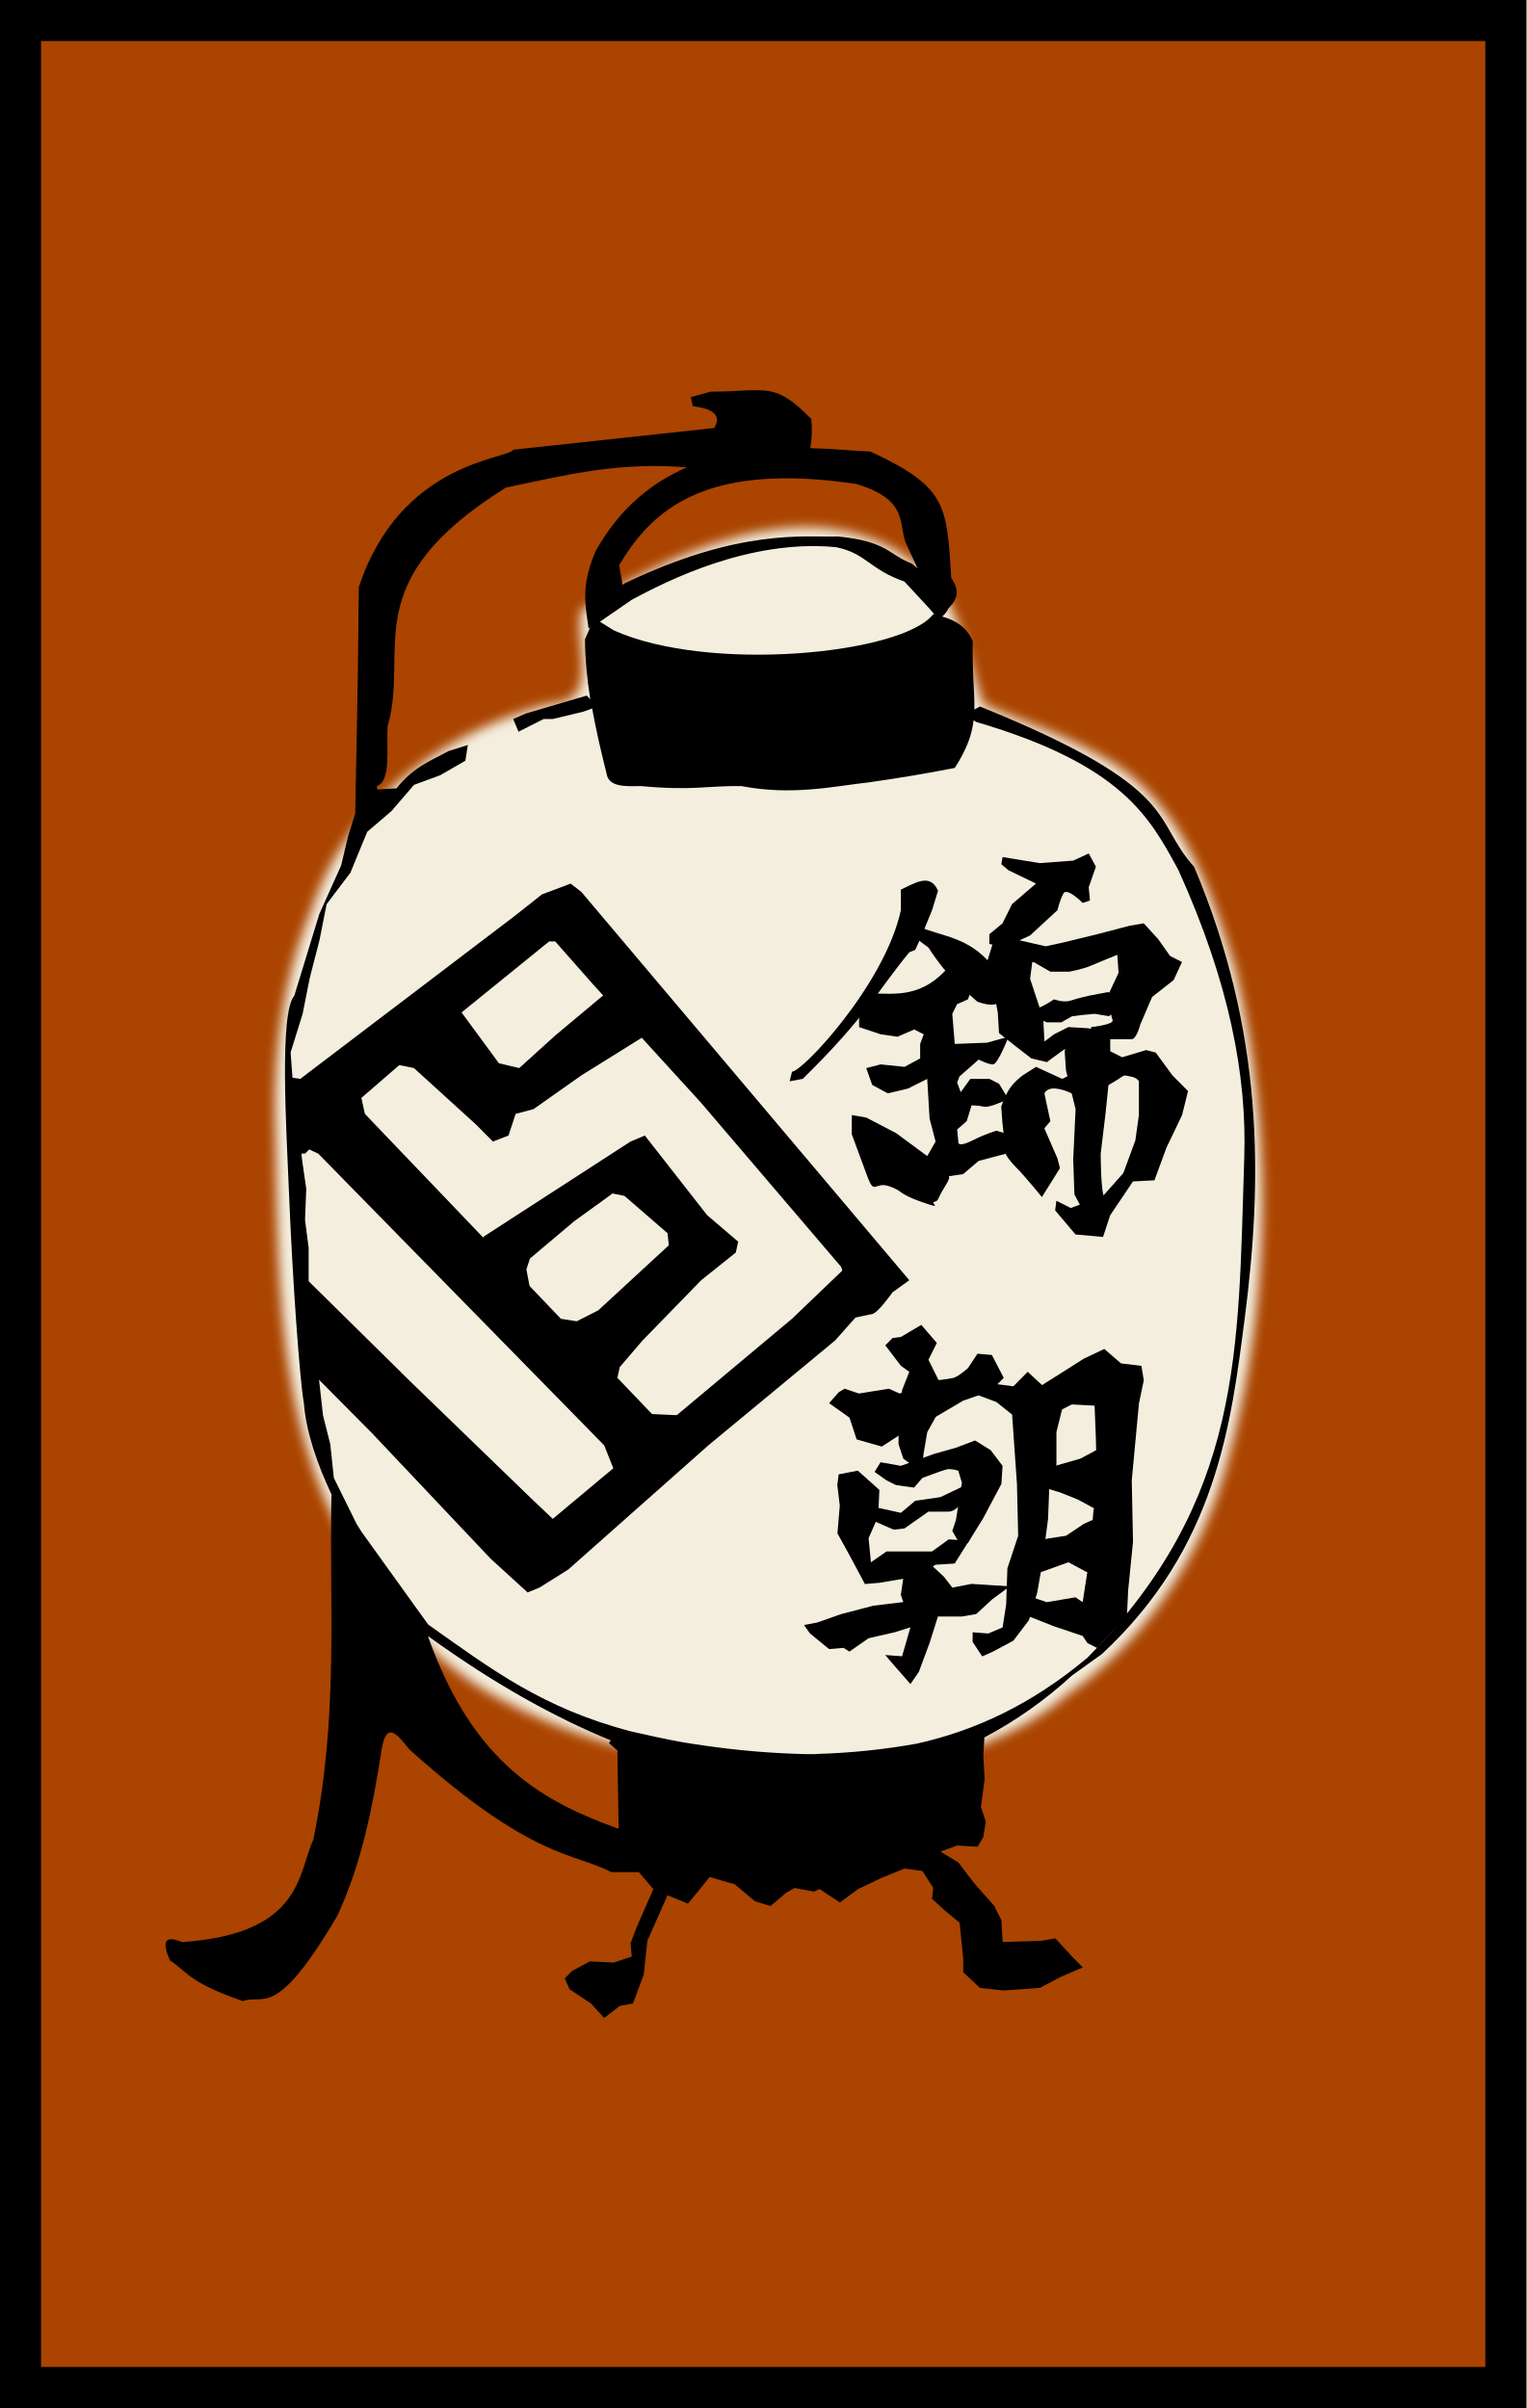
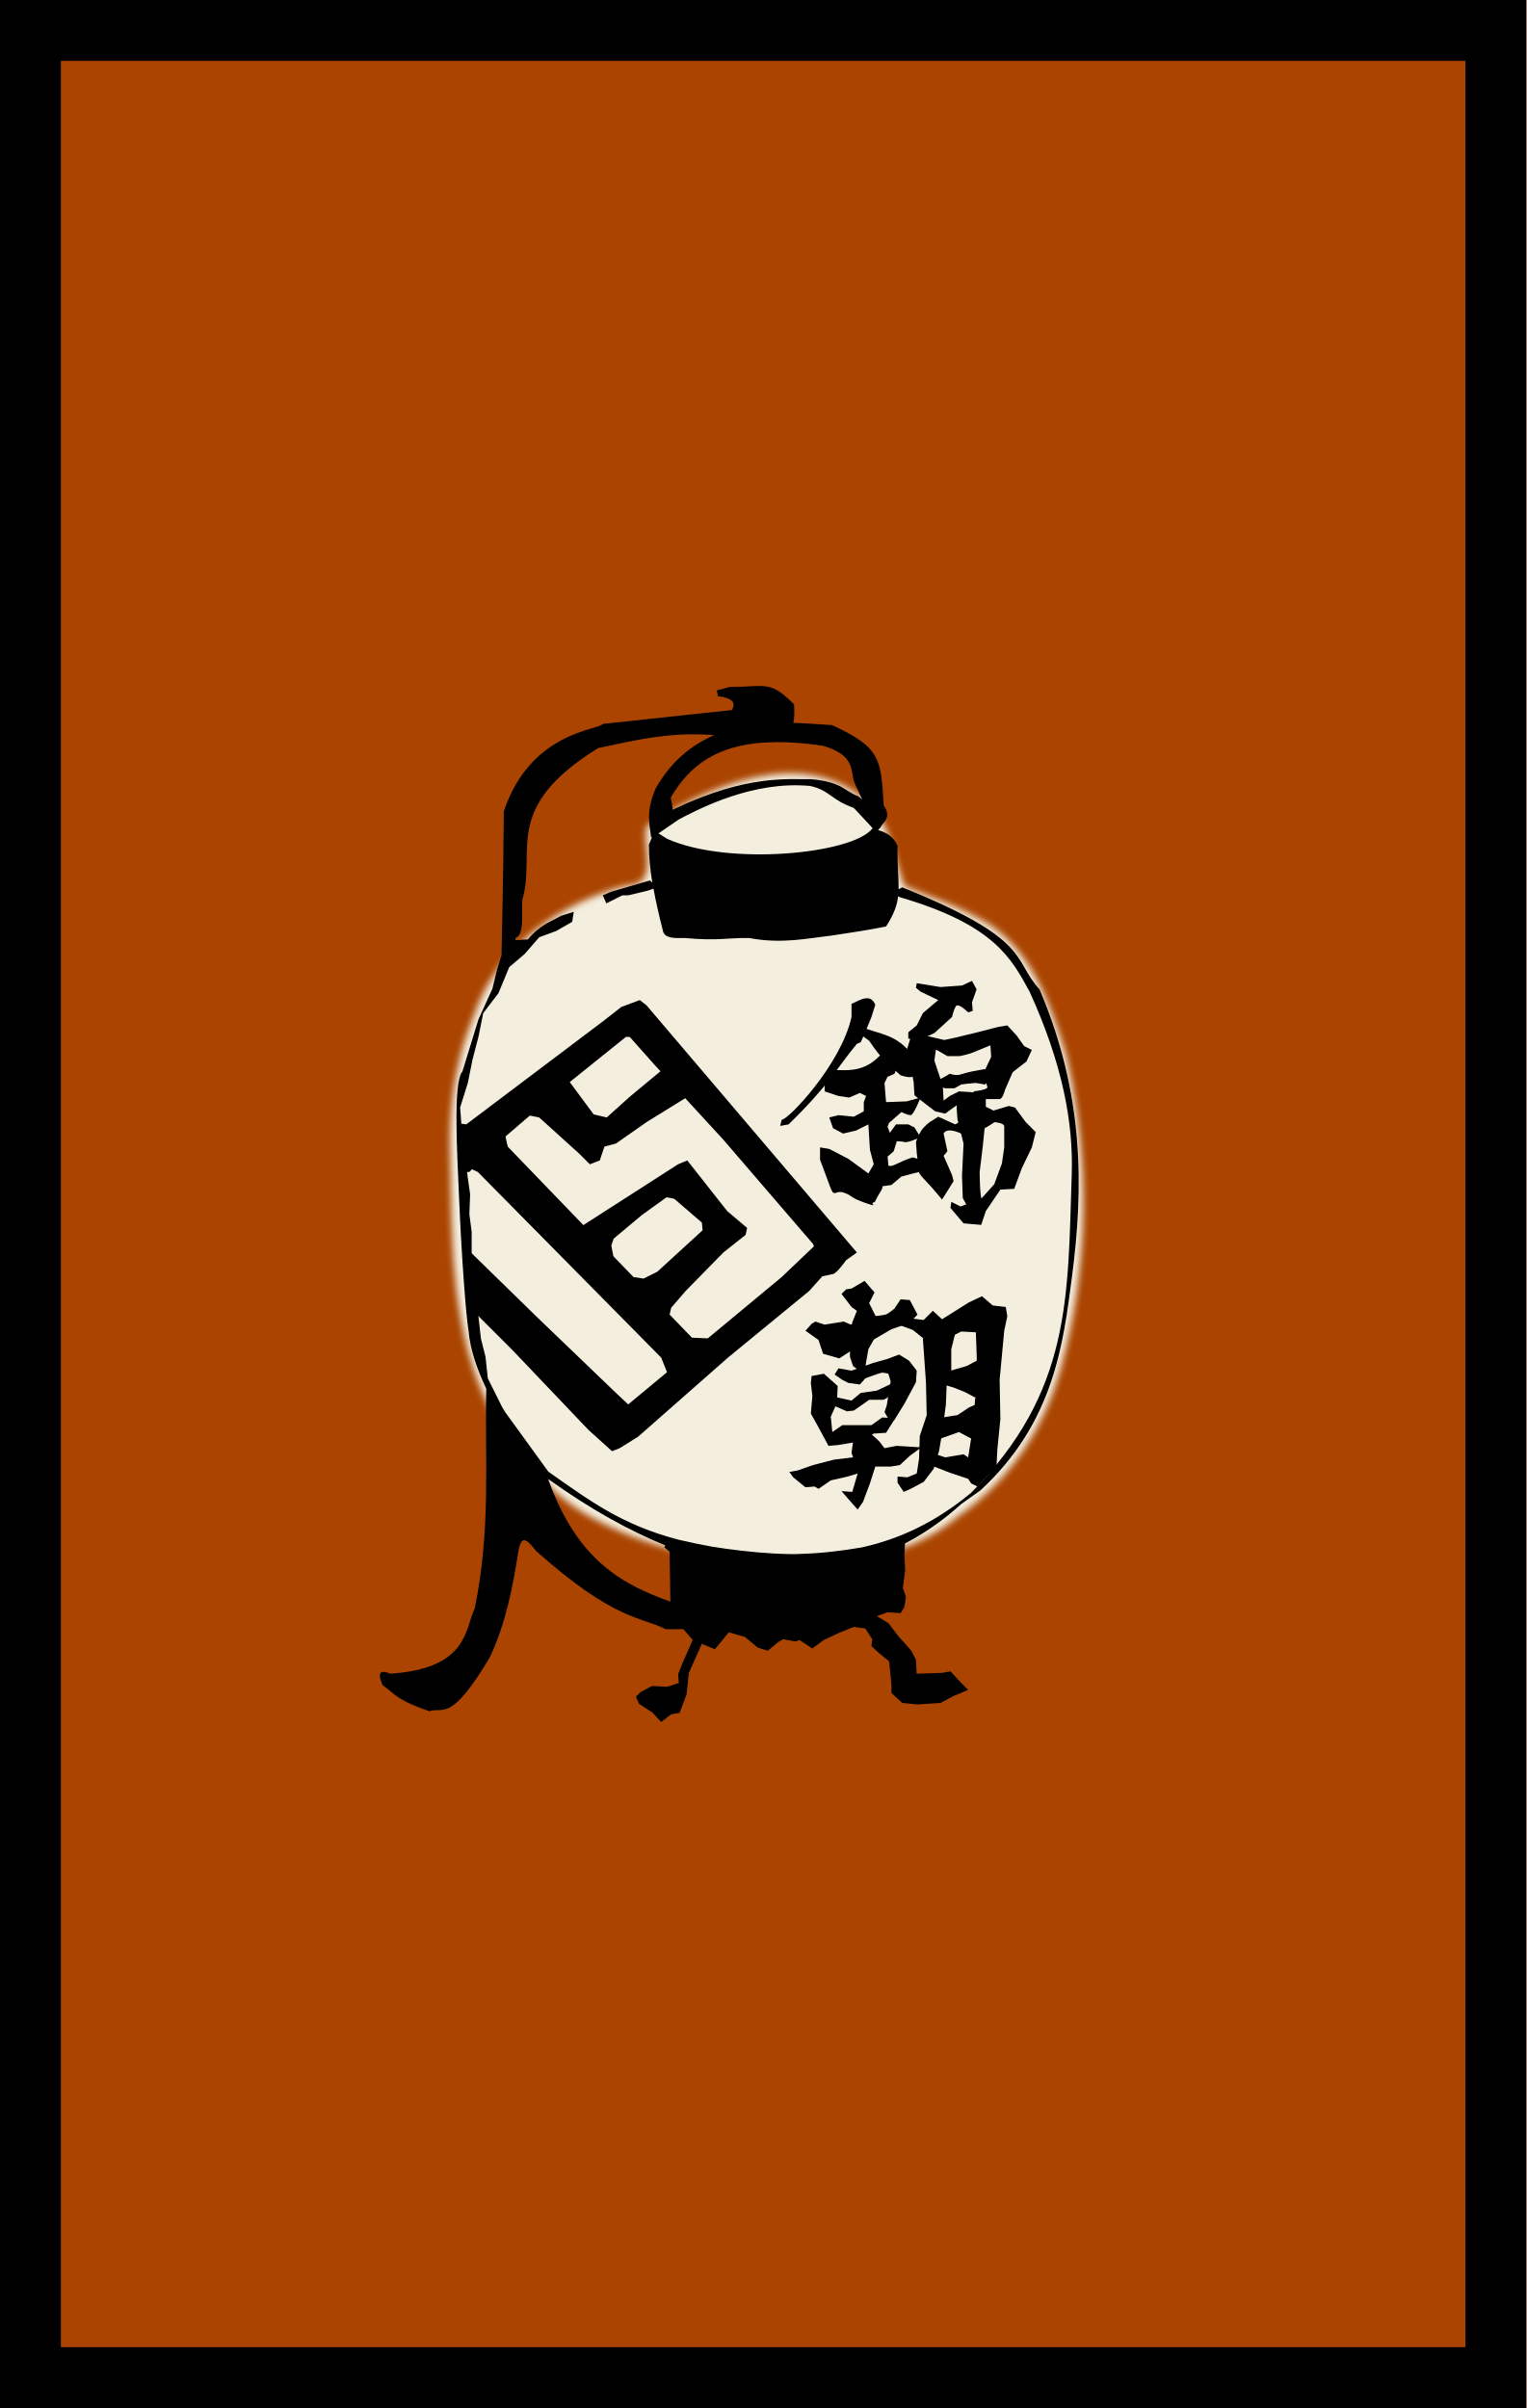
- <svg xmlns="http://www.w3.org/2000/svg" width="372" height="587" viewBox="0 0 372 587">
-   <defs>
-     <filter id="a">
-       <feGaussianBlur stdDeviation=".85" />
+ <svg xmlns="http://www.w3.org/2000/svg" width="372" height="587" viewBox="0 0 372 587" id="svg4177" version="1.1">
+   <defs id="defs4179">
+     <filter id="filter7685">
+       <feGaussianBlur stdDeviation="0.852" id="feGaussianBlur7687" />
    </filter>
  </defs>
-   <path fill="#a40" d="M0 0h372v587H0z" />
-   <path stroke-miterlimit="100" d="M367 582H5V5h362v577z" fill="none" stroke="#000" stroke-width="10" />
-   <path d="M477 3352.6c-12.03.85-23.06 6.46-33.06 12.87-1 5.24 3.17 14.33-4.8 14.42-16.55 4.18-31.84 15.35-37.34 31.97-4.58 10.94-6.07 22.7-5.64 34.5.37 20.73.13 42.7 9.87 61.47 6.44 10.96 14.54 21.26 26.25 26.97 14.45 7.56 30.93 10.14 46.9 12.45 14.25-2.16 29.4-3.93 40.8-13.7 12.17-8.35 20.66-21.05 24.7-35.17 7.12-25 7.53-52.07 1.48-77.32-4-12.84-8.9-27.16-21.88-33.47-5.5-3.1-11.77-5.05-17.47-7.6-2.98-8.12-3.84-18.13-12-22.8-5.14-3.58-11.54-4.98-17.8-4.6z" color="#000" overflow="visible" fill="#f4eede" filter="url(#a)" enable-background="accumulate" transform="matrix(1.55912 0 0 1.5712 -550.52 -5138.94)" />
-   <path d="M184.4 95.1c-2.75 0-6.16.38-11.2.38l-4.82 1.33.44 2.22c5.25.58 7 2.36 5.26 5.3l-49 5.3c-1.18 2.35-27.5 2.77-37.63 33.5-.3 32.97-.58 36.76-.87 55.08l-1.76 5.74-1.7 7.07-5.3 11.8-6.1 19.93c-3.67 4.17-1.92 32.6-1.32 47.33.94 22.93 2.66 46.33 3.66 52 .56 7.06 3.24 14.78 6.72 22.2-.58 27.6 1.83 53.7-4.4 84.15-3.82 8.1-2.5 23-32.04 25-4.25-1.83-4.9-.02-2.93 4.42 4.52 3.1 4.76 5.44 17.8 9.97 5.03-1.9 7.88 4.93 23.04-20.88 6-13.04 8.62-26.7 10.77-40.5 1.2-7.3 4.02-3.35 6.73 0 30.05 26.98 40.1 25.13 49.26 29.94h6.7l3.52 4.13-4.1 9.37-1.45 3.83.3 3.24-4.4 1.47-5.84-.28-4.34 2.35-1.76 1.77 1.17 2.65 5.22 3.48 3.22 3.53 3.8-2.93 3.2-.6 2.64-7 .88-8.26 2.34-5.3 2.58-5.84 4.97 2.06 2.92-3.53 2.34-2.96 6.15 1.77 4.92 4.13 3.8 1.18 3.8-3.23 2.05-1.18 4.68.88 1.46-.6 4.92 3.25 4.4-3.24 5.54-2.66 5.8-2.36 4.38.6 2.63 4.1-.3 2.67 3.23 2.94 3.5 2.9.88 8.83v3.24l4.1 3.83 5.8.6 8.76-.6 4.97-2.65 5.5-2.36-2.62-2.66-4.05-4.42-3.5.6-9.36.28-.3-5.3-1.75-3.5-4.93-5.58-3.8-5-4.38-2.66 4.08-1.48 4.97.3 1.4-2.36.6-3.78-1.17-3.53.88-6.77-.3-5.9.25-4.3a101.84 101.84 0 0 0 21.35-15.1l7.3-5.24c28-26.03 31.48-56.2 34.8-81.8 4.4-34.03 4.72-69.76-12.33-110.1-10.47-11.5-2.45-18.94-52.2-39.08l-1.35.74c.08-4.23-.57-9.02-.4-16.65-1.48-3.5-4.25-5.1-7.44-6.02a5.76 5.76 0 0 0 1.5-1.97c1.72-1.85 3.2-3.83.7-7.4-1.1-17.84-1.07-22.2-19.7-30.84-3.98-.18-9.06-.7-14.66-.83a25 25 0 0 0 .24-7.12c-5.82-5.93-8.68-7.02-13.3-7zm-25.8 18.5a92 92 0 0 1 8.8.34c-8.44 3.63-16.3 9.83-22.2 20.33-3.8 8.74-2.45 13.6-1.76 18.95l.4-.34-1.28 3c.05 4.76.47 9.4 1.3 14.58l-.86-.9-14.86 4.38-3.07 1.33 1.3 3.1 6.15-3.1h2.2l7.4-1.77 2.2-.8c.83 4.62 1.96 9.72 3.5 15.82.47 3.35 4.46 3.18 8.33 3.1 12.73 1.18 16.05-.1 24.5 0 12.38 2.38 22.35.08 31.05-.9a394.74 394.74 0 0 0 21-3.52c3-4.7 4.17-8.12 4.58-11.6l.68.4c35.75 10.5 42.3 23.34 49.26 36.14 12.5 27.63 16.67 50.25 16.03 69.97-1.54 47.4-.16 83.13-38.2 121.97-13.54 11.38-27.38 17.8-41.6 20.97a164.28 164.28 0 0 1-23.98 2.5c-.25 0-.5.05-.73.05h-2.6a204 204 0 0 1-24.4-2.07c-1.9-.26-3.68-.54-5.45-.84-3.9-.7-8.03-1.6-12.4-2.6-21.54-5.62-33.83-14.95-49.54-26.08L88.1 373.4l-1.23-1.98-5.5-11.14-.88-8.25-1.77-7.02-3.5-31.47v-9.38l-.88-6.77.3-7.6-.9-6.2-2.33-19.1-.58-7.95 2.92-9.38 1.76-8.84 2.34-9.07 1.75-8.84 5.8-7.67 4.1-9.97 5.85-5 5.55-6.44 6.38-2.35 6.14-3.54.6-3.83-4.7 1.47c-4.22 2.34-8.47 3.8-12.7 9.1l-4.68.28-.1-.83c3.54-1.27 2.3-9.02 2.63-14.58 5.47-18.84-8.15-35.1 28.84-58.2 11.34-2.32 22.3-5.14 35.3-5.24zm32.34 3c5.22-.05 11.08.4 17.7 1.37 13.14 3.83 10.2 10.14 12.22 14.58l2.77 6-1.46-1.2c-5.78-2.22-5.88-5.38-17.93-6.57-7.95.24-23.8-2.12-52.03 11.44l-.48.35-.83-4.77c6.96-11.92 17.44-21.02 40.04-21.2zm8.67 16.54c1.4.03 2.8.1 4.2.25 7.45 1.58 7.88 5.3 16.62 8.38l6.14 6.63 1.17 1.38-.3-.04c-7.58 9.73-54.7 14.36-77.85 3.92l-3.37-2.1 7.76-5.36c5.32-2.76 24.63-13.57 45.65-13.06zm-95.24 265.73c16 11.56 30.82 19.8 44.48 25.38l-.43.7 2.05 1.76.3 19.1c-18-6.5-35.3-15.53-46.4-46.74v-.2z" />
-   <path d="M71.14 262.7l2.04.3 52.2-39.67 6.7-5.3 7-2.63 2.63 2.05 79.9 94.63-4.08 2.94s-3.5 5-4.95 5.3c-1.46.28-4.1.87-4.1.87l-4.94 5.57-30.9 25.57-34.13 30.26-7 4.4-2.92 1.2-9.03-8.24-28.87-30.56-14.58-14.7-3.2-22.33 1.74-.6 25.66 25.3 29.45 28.5 4.96 4.7 58.33-48.8 12.25-11.74-.3-.9-34.1-39.95-26.26-28.8-9.33-10.58h-1.47L107 251.25l-20.7 17.92-11.95 12.05H72.6l-1.75-12.34z" />
-   <path d="M87.76 266.23l1.17 5.3 69.98 73.17 6.43.3-3.8 9.4-11.95 3.8-2.33-5.86-69.7-71.12-3.8-1.76 4.68-9.7zM95.05 259.18l5.83 1.18 15.17 13.8 4.08 4.12 3.8-1.47 1.74-5.28 4.37-1.17 11.67-8.23 16.05-10-2.92-7.92-7.58-1.77-11.96 10-8.76 7.93-4.95-1.18-10.8-14.7-9.04 3.54z" />
-   <path d="M117.8 301.5l35.86-23.22 3.5-1.47 15.17 19.4 7.58 6.47-.58 2.65-8.45 6.76-14.3 14.7-5.53 6.46-.58 2.64-9.92-6.46-3.8-7.94 3.8.6 5.25-2.66 17.2-15.86-.3-2.94-10.5-9.1-2.9-.6-9.34 6.76-10.8 9.1-.87 2.65 1.45 7.64-11.37-8.8z" />
-   <g>
-     <path d="M219.56 216.87v5c-3.93 18.16-24.1 39.47-26.53 39.37l-.58 2.35 3.2-.6c15.7-15.45 17.84-20.96 25.96-30.85l1.46-.6c.98-2.06 2.33-5.26 4.1-9.7l1.44-4.7c-1.93-4.43-5.6-1.85-9.04-.28z" />
-     <path d="M223.36 225.68c6.62 2.86 13.62 2.6 19.53 11.17 1.58 5.1 2.87 9.93-4.67 7.35-3.62-3.3-6.87-5.47-11.96-13.23l-4.37-3.23z" />
-     <path d="M212.27 242.14c6.32.2 12.64.93 18.96-6.47l6.7 2.65-2.04 5.3-2.63 1.16-1.17 2.35.6 7.35 7.86-.3 5.25-1.46s-2.62 6.76-3.78 6.76c-1.17 0-3.5-1.18-3.5-1.18l-4.67 4.1-.58 1.48.88 2.35 2.33-3.23h4.66l2.34 1.18 2.33 3.82-2.32.88s-2.63 1.18-3.8.88c-1.16-.3-2.9-.3-2.9-.3l-1.18 3.83-2.33 2.04.3 3.24s0 1.17 3.5-.6c3.5-1.75 5.82-2.34 5.82-2.34l4.66 1.47.87 1.48-3.2 2.64-6.7 1.77-3.8 3.22-4.08.6s1.75-.9-.3 2.34c-2.04 3.23-1.45 3.52-2.62 3.82-1.17.3 2.62 2.05-3.2 0-5.84-2.06-4.38-2.65-7.88-3.82-3.5-1.18-3.5 2.35-5.25-2.35s-3.8-10.28-3.8-10.28v-4.7l3.5.6 7.3 3.8 7.58 5.6 2.04-3.54-1.46-5.58-.58-9.7-4.67 2.35-4.94 1.18-3.8-2.06-1.45-4.1 3.5-.9 5.84.6 3.8-2.06v-3.52l.87-2.35-2.33-1.18-4.08 1.77-4.1-.6-5.24-1.75v-3.82zM244.35 208.93l9.04 1.47 8.16-.6 3.8-1.75 1.74 3.23-1.75 5 .3 3.23-1.76.6s-3.8-3.82-4.68-2.35c-.87 1.47-1.46 4.1-1.46 4.1l-6.7 6.18-6.42 2.94-3.5-.88v-2.36l3.2-2.65 2.34-4.7 5.84-5-6.7-3.24-1.76-1.47z" />
-     <path d="M248.43 229.2c1.17.3 6.42 1.48 6.42 1.48l4.08-.88 8.46-2.06 7.86-2.06 3.5-.6 3.5 3.83 2.92 4.13 2.9 1.47-2.03 4.4-5.25 4.12-2.9 6.76s-.9 3.53-2.06 3.53h-5.24v2.94l2.9 1.47 5.84-1.75 2.34.6 4.08 5.57 3.8 3.82-1.47 5.88-3.8 7.93-2.92 7.94-5.24.28-5.54 8.23-1.75 5.3-6.7-.6-4.97-5.87.3-2.35 3.5 1.77 7.87-2.94 4.95-5.58 2.92-7.93.87-6.18v-4.7-3.53s-.3-.9-2.05-1.2c-1.75-.28-1.16-.57-2.9.6-1.76 1.18-4.68 2.65-4.68 2.65l-6.12 1.17s-2.04-1.17-4.38-1.47c-2.33-.3-2.9 1.18-2.9 1.18l1.45 6.76-1.46 1.75 3.2 7.35.6 2.35-4.4 7.05s-4.07-5-6.1-7.05c-2.05-2.06-2.63-3.23-2.63-3.23l-.88-7.64-.3-4.12s.88-2.64 2.05-4.4c1.17-1.77 3.2-3.24 3.2-3.24l3.22-2.06 6.4 2.94 1.18-.6 6.4-6.16-.57-5.87s5.83-.6 5.25-1.77c-.58-1.17-.88-6.46-.88-6.46l2.34-5-.3-4.4s-4.37 1.76-6.4 2.64c-2.05.88-5.26 1.47-5.26 1.47h-4.66l-4.1-2.35-2.32.3-4.67-1.77-2.04-3.82 3.5-1.17z" />
-     <path d="M242.02 229.8l-1.46 4.7 1.46 6.17 1.16 6.17.3 5 4.08 3.23 3.8 2.94 3.78.9 3.2-2.36 3.8-2.65 5.83.3 1.17-2.95-4.08-.6-4.67-.28-3.5 1.76-2.34 1.76-.3-5.6-1.74-5.28-1.46-4.4.58-4.42-4.08-5.3z" />
-     <path d="M253.1 245.66c1.17-.3 3.8-2.05 3.8-2.05s2.32.9 4.07.3c1.75-.6 4.38-1.17 4.38-1.17l4.66-.9 4.68 1.78-4.38 4.12-3.5-.6-3.2.3-2.34.3-2.62 1.47h-3.5l-3.8-1.48zM259.5 256.54l.3 4.4 2.34 9.4-.58 12.35.3 8.5 1.74 3.25s6.4-1.47 5.54-2.65c-.88-1.17-.88-10.58-.88-10.58l1.17-9.7.87-8.52-1.75-8.23-4.66-2.93-4.1.88zM217.52 326.18l-1.75 1.77 3.8 5 2.04 1.46-1.74 4.42-.88 6.76v6.46l1.17 3.53 4.37 3.23.6-4.7.86-5 2.62-4.7.3-7.64-2.63-5.3 2.04-4.1-3.78-4.4-4.96 2.93z" />
-     <path d="M204.4 339.4l-2.33 2.65 4.96 3.53 1.75 5.3 6.12 1.75 4.08-2.64 8.75-4.42 7-4.12 6.7-2.35 3.2-3.22-2.9-5.58-3.5-.3-2.34 3.53s-2.34 2.06-3.5 2.35c-1.17.3-4.1.6-4.1.6l-9.03 3.22-2.62-1.17-7.3 1.17-3.5-1.17zM214.6 356.45l4.96.88 8.17-2.94 5.25-1.48 4.66-1.76 3.8 2.35 2.9 3.83-.28 4.4-4.37 8.24-3.8 6.17-1.75.6-2.05-3.54.88-2.64 1.46-9.1-.88-2.95s-1.75-.58-2.9-.3c-1.18.3-5.85 2.07-5.85 2.07l-2.03 2.35-4.37-.6-2.33-1.16-2.92-2.06z" />
-     <path d="M204.4 359.4l4.67-.9 5.25 4.7-.3 6.47-2.33 5.3.57 5.87 3.8-2.64h11.08l4.08-2.94 4.96.3-3.5 5.58-4.68.3-4.96 2.93-8.74 1.47-3.5.3-4.1-7.65-2.6-4.7.57-6.77-.6-5z" />
-     <path d="M214.32 367.62l5.24 1.17 3.5-2.95 6.13-.88 5.53-2.64-1.17 5s-1.16 1.17-2.33 1.17h-4.96l-5.83 4.1-2.62.3-6.7-2.93-.3-1.76zM220.15 384.66l-.6 4.12.6 1.76-7.3.88-7.87 2.06-5.83 2.05-3.2.6 1.45 2.05 4.67 3.82 3.5-.3 1.46.9 4.66-3.25 6.4-1.46 3.8-1.2-2.04 7.06-4.1-.3 1.76 2.07 4.38 5 2.04-2.95 2.62-7.05 2.04-6.46h5.84l3.5-.6 3.8-3.52 4.36-3.23-9.33-.6-4.67.9-2.04-2.65-3.8-3.53-3.78 1.47zM240.27 337.06l6.7.88 3.5-3.53 3.5 3.24 10.2-6.46 4.97-2.35 4.08 3.52 4.96.6.58 3.52-1.17 5.58-1.76 18.8.3 15-1.17 11.75-.3 6.17-7.28 7.94-2.34-1.17-1.17-1.76-7-2.35-6.72-2.65-.3-5 5.26 1.77 7-1.18 1.75 1.18 1.74-11.17.87-10.87.9-6.47-.3-11.75-.3-7.64-5.54-.3-4.66 2.36-9.33.58-4.38-3.52-7.88-2.94.87-2.06z" />
-     <path d="M246.68 345l1.17 16.74.3 12.64-2.63 7.93-.3 8.83-.87 5.58-3.5 1.48-3.8-.3v2.36l2.34 3.52 2.62-1.17 4.96-2.66 3.8-5 2.03-6.75 1.17-6.77 1.46-11.17.3-7.64 1.74-5.58v-7.94l1.46-5.87-3.8-3.53-5.82 2.35z" />
-     <path d="M257.18 357.33l6.13-1.76 4.38-2.35 2.92 10.28-4.1 4.12-3.78-2.06-4.37-1.76-4.96-1.47v-3.82zM254.27 375.26c1.45-.3 5.54-.88 5.54-.88l4.38-2.94 4.67-2.06 2.62 6.76-3.8 7.05h-2.9l-4.38-2.36-8.18 2.94-2.33-3.53z" />
+   <g id="layer1" transform="translate(0,-465.3621)">
+     <rect style="opacity:1;fill:#aa4400;fill-opacity:1;stroke:none;stroke-width:15;stroke-linejoin:miter;stroke-miterlimit:100;stroke-dasharray:none;stroke-opacity:1" id="rect4725" width="372" height="587" x="-3.0517585e-05" y="465.362" />
+     <g transform="translate(-286.3936,-2698.654)" id="g7695">
+       <path id="path4664" d="m 477,3352.594 c -12.027,0.861 -23.059,6.463 -33.062,12.875 -1.007,5.244 3.169,14.327 -4.783,14.426 -16.56,4.189 -31.853,15.354 -37.351,31.978 -4.585,10.939 -6.072,22.69 -5.647,34.502 0.377,20.728 0.131,42.684 9.875,61.469 6.44,10.957 14.538,21.255 26.25,26.969 14.445,7.546 30.924,10.123 46.906,12.438 14.24,-2.158 29.395,-3.929 40.781,-13.688 12.183,-8.365 20.673,-21.063 24.719,-35.188 7.114,-24.988 7.522,-52.069 1.469,-77.312 -4.007,-12.845 -8.906,-27.167 -21.875,-33.469 -5.496,-3.105 -11.768,-5.04 -17.469,-7.594 -2.995,-8.12 -3.857,-18.127 -12,-22.812 -5.149,-3.572 -11.555,-4.965 -17.812,-4.594 z" style="color:#000000;display:inline;overflow:visible;visibility:visible;fill:#f4eede;fill-opacity:1;fill-rule:nonzero;stroke:none;stroke-width:1px;marker:none;filter:url(#filter7685);enable-background:accumulate" />
+       <g transform="matrix(0.5610928,0,0,0.5610928,-178.2674,2864.108)" id="g4714">
+         <path id="path11608" transform="matrix(1.782236,0,0,1.782236,317.7146,534.619)" d="m 471.375,167.156 c -1.773,0.004 -3.959,0.25 -7.188,0.25 l -3.094,0.844 0.281,1.406 c 3.367,0.374 4.497,1.505 3.375,3.375 l -31.438,3.375 c -0.748,1.495 -17.638,1.763 -24.125,21.312 -0.187,20.994 -0.375,23.407 -0.562,35.062 l -1.125,3.656 -1.094,4.5 -3.406,7.5 -3.906,12.688 c -2.349,2.653 -1.232,20.743 -0.844,30.125 0.603,14.591 1.705,29.483 2.344,33.094 0.365,4.494 2.078,9.406 4.312,14.125 -0.37,17.579 1.172,34.176 -2.812,53.562 -2.458,5.145 -1.614,14.637 -20.562,15.906 -2.722,-1.163 -3.141,-0.012 -1.875,2.812 2.893,1.968 3.043,3.464 11.406,6.344 3.227,-1.21 5.056,3.144 14.781,-13.281 3.84,-8.297 5.528,-16.992 6.906,-25.781 0.77,-4.649 2.575,-2.126 4.312,0 19.272,17.175 25.721,16.001 31.594,19.062 l 4.312,0 2.25,2.625 -2.625,5.969 -0.938,2.438 0.188,2.062 -2.812,0.938 -3.75,-0.188 -2.781,1.5 -1.125,1.125 0.75,1.688 3.344,2.219 2.062,2.25 2.438,-1.875 2.062,-0.375 1.688,-4.469 0.562,-5.25 1.5,-3.375 1.656,-3.719 3.188,1.312 1.875,-2.25 1.5,-1.875 3.938,1.125 3.156,2.625 2.438,0.75 2.438,-2.062 1.312,-0.75 3,0.562 0.938,-0.375 3.156,2.062 2.812,-2.062 3.562,-1.688 3.719,-1.5 2.812,0.375 1.688,2.625 -0.188,1.688 2.062,1.875 2.25,1.844 0.562,5.625 0,2.062 2.625,2.438 3.719,0.375 5.625,-0.375 3.188,-1.688 3.531,-1.5 -1.688,-1.688 -2.594,-2.812 -2.25,0.375 -6,0.188 -0.188,-3.375 -1.125,-2.219 -3.156,-3.562 -2.438,-3.188 -2.812,-1.688 2.625,-0.938 3.188,0.188 0.906,-1.5 0.375,-2.406 -0.75,-2.25 0.562,-4.312 -0.188,-3.75 0.156,-2.75 c 5.816,-3.028 10.376,-6.588 13.688,-9.594 l 4.688,-3.344 c 17.96,-16.558 20.185,-35.761 22.312,-52.062 2.825,-21.652 3.03,-44.39 -7.906,-70.062 -6.716,-7.322 -1.569,-12.058 -33.469,-24.875 l -0.875,0.469 c 0.051,-2.694 -0.368,-5.744 -0.25,-10.594 -0.953,-2.234 -2.731,-3.255 -4.781,-3.844 0.389,-0.347 0.744,-0.739 0.969,-1.25 1.102,-1.188 2.043,-2.448 0.438,-4.719 -0.699,-11.353 -0.678,-14.136 -12.625,-19.625 -2.557,-0.115 -5.815,-0.439 -9.406,-0.531 0.202,-1.032 0.336,-2.353 0.156,-4.531 -3.738,-3.78 -5.576,-4.476 -8.531,-4.469 z m -16.562,11.781 c 1.814,-0.014 3.704,0.047 5.656,0.219 -5.416,2.306 -10.466,6.258 -14.25,12.938 -2.434,5.566 -1.564,8.651 -1.125,12.062 l 0.25,-0.219 -0.812,1.906 c 0.033,3.036 0.299,5.983 0.844,9.281 l -0.562,-0.562 -9.531,2.781 -1.969,0.844 0.844,1.969 3.938,-1.969 1.406,0 4.75,-1.125 1.406,-0.5 c 0.537,2.929 1.26,6.175 2.25,10.062 0.3,2.131 2.859,2.022 5.344,1.969 8.165,0.755 10.294,-0.07 15.719,0 7.936,1.516 14.329,0.054 19.906,-0.562 5.016,-0.748 9.924,-1.502 13.469,-2.25 1.933,-2.992 2.677,-5.165 2.938,-7.375 l 0.438,0.25 c 22.933,6.69 27.136,14.852 31.594,23 8.023,17.587 10.692,31.983 10.281,44.531 -0.988,30.157 -0.103,52.9 -24.5,77.625 -8.684,7.24 -17.557,11.327 -26.688,13.344 -4.736,0.794 -9.632,1.449 -15.375,1.594 -0.156,10e-4 -0.313,0.031 -0.469,0.031 -0.534,0.011 -1.106,-4.9e-4 -1.656,0 -5.137,-0.08 -10.339,-0.59 -15.656,-1.312 -1.212,-0.165 -2.364,-0.341 -3.5,-0.531 -2.486,-0.446 -5.145,-1.012 -7.938,-1.656 -13.824,-3.573 -21.708,-9.513 -31.781,-16.594 l -10.438,-14.406 -0.781,-1.25 -3.531,-7.094 -0.562,-5.25 -1.125,-4.469 -2.25,-20.031 0,-5.969 -0.562,-4.312 0.188,-4.844 -0.562,-3.938 -1.5,-12.156 -0.375,-5.062 1.875,-5.969 1.125,-5.625 1.5,-5.781 1.125,-5.625 3.719,-4.875 2.625,-6.344 3.75,-3.188 3.562,-4.094 4.094,-1.5 3.938,-2.25 0.375,-2.438 -3,0.938 c -2.715,1.484 -5.441,2.42 -8.156,5.781 l -3,0.188 -0.062,-0.531 c 2.272,-0.805 1.467,-5.742 1.688,-9.281 3.505,-11.988 -5.231,-22.346 18.5,-37.031 7.262,-1.487 14.296,-3.28 22.625,-3.344 z m 20.75,1.906 c 3.345,-0.028 7.103,0.252 11.344,0.875 8.437,2.439 6.548,6.454 7.844,9.281 l 1.781,3.812 -0.938,-0.75 c -3.71,-1.423 -3.77,-3.434 -11.5,-4.188 -5.101,0.152 -15.268,-1.353 -33.375,7.281 l -0.312,0.219 -0.531,-3.031 c 4.467,-7.589 11.192,-13.381 25.688,-13.5 z m 5.562,10.531 c 0.899,0.022 1.781,0.067 2.688,0.156 4.779,1.018 5.051,3.384 10.656,5.344 l 3.938,4.219 0.75,0.875 c -0.063,-0.013 -0.124,-0.019 -0.188,-0.031 -4.861,6.194 -35.09,9.139 -49.938,2.5 l -2.156,-1.344 4.969,-3.406 c 3.414,-1.755 15.798,-8.64 29.281,-8.312 z M 420.031,360.5 c 10.268,7.359 19.765,12.608 28.531,16.156 l -0.281,0.438 1.312,1.125 0.188,12.156 c -11.534,-4.147 -22.636,-9.887 -29.75,-29.75 l 0,-0.125 z" style="fill:#000000;stroke:none" />
+         <g style="fill:#000000;stroke:none" id="g11641">
+           <path style="fill:#000000;stroke:none" d="m 1028.333,1022.667 2.333,0.333 59.667,-45 7.667,-6 8,-3 3,2.333 91.333,107.333 -4.667,3.333 c 0,0 -4,5.667 -5.667,6 -1.667,0.333 -4.667,1 -4.667,1 l -5.667,6.333 -35.333,29 -39,34.333 -8,5 L 1094,1165 l -10.333,-9.333 -33,-34.667 L 1034,1104.333 1030.333,1079 l 2,-0.667 29.333,28.667 33.667,32.333 5.667,5.333 66.667,-55.333 14,-13.333 -0.333,-1 -39,-45.333 -30,-32.667 -10.667,-12 -1.667,0 -30.667,24.667 -23.667,20.333 -13.667,13.667 -2,0 -2,-14 z" id="path11633" />
+           <path style="fill:#000000;stroke:none" d="m 1047.333,1026.667 1.333,6 80,83 L 1136,1116 1131.667,1126.667 1118,1131 l -2.667,-6.667 -79.667,-80.667 -4.333,-2 5.333,-11 z" id="path11635" />
+           <path style="fill:#000000;stroke:none" d="m 1055.667,1018.667 6.667,1.333 17.333,15.667 4.667,4.667 4.333,-1.667 2,-6 5,-1.333 L 1109,1022 l 18.333,-11.333 -3.333,-9 -8.667,-2 -13.667,11.333 -10,9 -5.667,-1.333 -12.333,-16.667 -10.333,4 z" id="path11637" />
+           <path style="fill:#000000;stroke:none" d="m 1081.667,1066.667 41,-26.333 4,-1.667 17.333,22 8.667,7.333 -0.667,3 -9.667,7.667 -16.333,16.667 -6.333,7.333 -0.667,3 -11.333,-7.333 -4.333,-9 4.333,0.667 6,-3 19.667,-18 -0.333,-3.333 -12,-10.333 -3.333,-0.667 -10.667,7.667 -12.333,10.333 -1,3 1.667,8.667 -13,-10 z" id="path11639" />
+         </g>
+         <g style="fill:#000000;stroke:none" id="g11683">
+           <path style="fill:#000000;stroke:none" d="m 1198,970.667 0,5.667 c -4.494,20.612 -27.558,44.781 -30.333,44.667 l -0.667,2.667 3.667,-0.667 c 17.942,-17.524 20.393,-23.781 29.667,-35 L 1202,987.333 c 1.117,-2.351 2.661,-5.982 4.667,-11 L 1208.333,971 c -2.214,-5.034 -6.417,-2.111 -10.333,-0.333 z" id="path11647" />
+           <path style="fill:#000000;stroke:none" d="m 1202.333,980.667 c 7.567,3.244 15.574,2.964 22.333,12.667 1.817,5.774 3.293,11.262 -5.333,8.333 -4.137,-3.745 -7.846,-6.204 -13.667,-15 l -5,-3.667 z" id="path11649" />
+           <path style="fill:#000000;stroke:none" d="m 1189.667,999.333 c 7.222,0.226 14.444,1.054 21.667,-7.333 l 7.667,3 -2.333,6 -3,1.333 -1.333,2.667 0.667,8.333 9,-0.333 6,-1.667 c 0,0 -3,7.667 -4.333,7.667 -1.333,0 -4,-1.333 -4,-1.333 l -5.333,4.667 -0.667,1.667 1,2.667 2.667,-3.667 5.333,0 2.667,1.333 2.667,4.333 -2.667,1 c 0,0 -3,1.333 -4.333,1 -1.333,-0.333 -3.333,-0.333 -3.333,-0.333 l -1.333,4.333 -2.667,2.333 0.333,3.667 c 0,0 0,1.333 4,-0.667 4,-2 6.667,-2.667 6.667,-2.667 L 1230,1039 l 1,1.667 -3.667,3 -7.667,2 -4.333,3.667 -4.667,0.667 c 0,0 2,-1 -0.333,2.667 -2.333,3.667 -1.667,4 -3,4.333 -1.333,0.333 3,2.333 -3.667,0 -6.667,-2.333 -5,-3 -9,-4.333 -4,-1.333 -4,2.667 -6,-2.667 -2,-5.333 -4.333,-11.667 -4.333,-11.667 l 0,-5.333 4,0.667 8.333,4.333 8.667,6.333 2.333,-4 L 1206,1034 l -0.667,-11 -5.333,2.667 -5.667,1.333 -4.333,-2.333 -1.667,-4.667 4,-1 6.667,0.667 4.333,-2.333 0,-4 1,-2.667 -2.667,-1.333 -4.667,2 -4.667,-0.667 -6,-2 0,-4.333 z" id="path11651" />
+           <path style="fill:#000000;stroke:none" d="m 1226.333,961.667 10.333,1.667 9.333,-0.667 4.333,-2 2,3.667 -2,5.667 0.333,3.667 -2,0.667 c 0,0 -4.333,-4.333 -5.333,-2.667 -1,1.667 -1.667,4.667 -1.667,4.667 l -7.667,7 -7.333,3.333 -4,-1 0,-2.667 3.667,-3 L 1229,974.667 1235.667,969 1228,965.333 l -2,-1.667 z" id="path11653" />
+           <path style="fill:#000000;stroke:none" d="m 1231,984.667 c 1.333,0.333 7.333,1.667 7.333,1.667 l 4.667,-1 9.667,-2.333 9,-2.333 4,-0.667 4,4.333 L 1273,989 l 3.333,1.667 -2.333,5 -6,4.667 -3.333,7.667 c 0,0 -1,4 -2.333,4 -1.333,0 -6,0 -6,0 l 0,3.333 3.333,1.667 6.667,-2 2.667,0.667 4.667,6.333 4.333,4.333 -1.667,6.667 -4.333,9 -3.333,9 -6,0.333 -6.333,9.333 -2,6 -7.667,-0.667 -5.667,-6.667 0.333,-2.667 4,2 9,-3.333 L 1260,1049 l 3.333,-9 1,-7 c 0,0 0,-3 0,-5.333 0,-2.333 0,-4 0,-4 0,0 -0.333,-1 -2.333,-1.333 -2,-0.333 -1.333,-0.667 -3.333,0.667 -2,1.333 -5.333,3 -5.333,3 l -7,1.333 c 0,0 -2.333,-1.333 -5,-1.667 C 1238.667,1025.333 1238,1027 1238,1027 l 1.667,7.667 -1.667,2 3.667,8.333 0.667,2.667 -5,8 c 0,0 -4.667,-5.667 -7,-8 -2.333,-2.333 -3,-3.667 -3,-3.667 l -1,-8.667 -0.333,-4.667 c 0,0 1,-3 2.333,-5 1.333,-2 3.667,-3.667 3.667,-3.667 l 3.667,-2.333 7.333,3.333 1.333,-0.667 7.333,-7 -0.667,-6.667 c 0,0 6.667,-0.667 6,-2 -0.667,-1.333 -1,-7.333 -1,-7.333 l 2.667,-5.667 -0.333,-5 c 0,0 -5,2 -7.333,3 -2.333,1 -6,1.667 -6,1.667 l -5.333,0 L 1235,990.667 1232.333,991 1227,989 l -2.333,-4.333 4,-1.333 z" id="path11655" />
+           <path style="fill:#000000;stroke:none" d="m 1223.667,985.333 -1.667,5.333 1.667,7 1.333,7 0.333,5.667 4.667,3.667 4.333,3.333 4.333,1 3.667,-2.667 4.333,-3 6.667,0.333 1.333,-3.333 L 1250,1009 l -5.333,-0.333 -4,2 -2.667,2 -0.333,-6.333 -2,-6 -1.667,-5 0.667,-5 -4.667,-6 z" id="path11657" />
+           <path style="fill:#000000;stroke:none" d="m 1236.333,1003.333 c 1.333,-0.333 4.333,-2.333 4.333,-2.333 0,0 2.667,1 4.667,0.333 2,-0.667 5,-1.333 5,-1.333 l 5.333,-1 5.333,2 -5,4.667 -4,-0.667 -3.667,0.333 -2.667,0.333 -3,1.667 -4,0 -4.333,-1.667 z" id="path11659" />
+           <path style="fill:#000000;stroke:none" d="m 1243.667,1015.667 0.333,5 2.667,10.667 -0.667,14 0.333,9.667 2,3.667 c 0,0 7.333,-1.667 6.333,-3 -1,-1.333 -1,-12 -1,-12 l 1.333,-11 1,-9.667 -2,-9.333 -5.333,-3.333 -4.667,1 z" id="path11661" />
+           <path style="fill:#000000;stroke:none" d="m 1195.667,1094.667 -2,2 4.333,5.667 2.333,1.667 -2,5 -1,7.667 0,7.333 1.333,4 5,3.667 0.667,-5.333 1,-5.667 3,-5.333 0.333,-8.667 -3,-6 L 1208,1096 l -4.333,-5 -5.667,3.333 z" id="path11663" />
+           <path style="fill:#000000;stroke:none" d="m 1180.667,1109.667 -2.667,3 5.667,4 2,6 7,2 4.667,-3 10,-5 8,-4.667 7.667,-2.667 3.667,-3.667 -3.333,-6.333 -4,-0.333 -2.667,4 c 0,0 -2.667,2.333 -4,2.667 -1.333,0.333 -4.667,0.667 -4.667,0.667 l -10.333,3.667 -3,-1.333 -8.333,1.333 -4,-1.333 z" id="path11665" />
+           <path style="fill:#000000;stroke:none" d="m 1192.333,1129 5.667,1 9.333,-3.333 6,-1.667 5.333,-2 4.333,2.667 3.333,4.333 -0.333,5 -5,9.333 -4.333,7 -2,0.667 -2.333,-4 1,-3 1.667,-10.333 -1,-3.333 c 0,0 -2,-0.667 -3.333,-0.333 -1.333,0.333 -6.667,2.333 -6.667,2.333 l -2.333,2.667 -5,-0.667 L 1194,1134 l -3.333,-2.333 z" id="path11667" />
+           <path style="fill:#000000;stroke:none" d="m 1180.667,1132.333 5.333,-1 6,5.333 -0.333,7.333 -2.667,6 0.667,6.667 4.333,-3 12.667,0 4.667,-3.333 5.667,0.333 -4,6.333 -5.333,0.333 -5.667,3.333 -10,1.667 -4,0.333 -4.667,-8.667 -3,-5.333 L 1181,1141 l -0.667,-5.667 z" id="path11669" />
+           <path style="fill:#000000;stroke:none" d="m 1192,1141.667 6,1.333 4,-3.333 7,-1 6.333,-3 -1.333,5.667 c 0,0 -1.333,1.333 -2.667,1.333 -1.333,0 -5.667,0 -5.667,0 l -6.667,4.667 -3,0.333 -7.667,-3.333 -0.333,-2 z" id="path11671" />
+           <path style="fill:#000000;stroke:none" d="m 1198.667,1161 -0.667,4.667 0.667,2 -8.333,1 -9,2.333 -6.667,2.333 L 1171,1174 l 1.667,2.333 5.333,4.333 4,-0.333 1.667,1 5.333,-3.667 7.333,-1.667 4.333,-1.333 -2.333,8 -4.667,-0.333 2,2.333 5,5.667 L 1203,1187 l 3,-8 2.333,-7.333 6.667,0 4,-0.667 4.333,-4 5,-3.667 -10.667,-0.667 -5.333,1 -2.333,-3 -4.333,-4 -4.333,1.667 z" id="path11673" />
+           <path style="fill:#000000;stroke:none" d="m 1221.667,1107 7.667,1 4,-4 4,3.667 11.667,-7.333 5.667,-2.667 4.667,4 5.667,0.667 0.667,4 -1.333,6.333 -2,21.333 0.333,17 -1.333,13.333 -0.333,7 -8.333,9 L 1250,1179 l -1.333,-2 -8,-2.667 -7.667,-3 -0.333,-5.667 6,2 8,-1.333 2,1.333 2,-12.667 1,-12.333 1,-7.333 -0.333,-13.333 -0.333,-8.667 -6.333,-0.333 -5.333,2.667 -10.667,0.667 -5,-4 -9,-3.333 1,-2.333 z" id="path11675" />
+           <path style="fill:#000000;stroke:none" d="m 1229,1116 1.333,19 0.333,14.333 -3,9 -0.333,10 -1,6.333 -4,1.667 L 1218,1176 l 0,2.667 2.667,4 3,-1.333 5.667,-3 4.333,-5.667 L 1236,1165 l 1.333,-7.667 1.667,-12.667 0.333,-8.667 2,-6.333 0,-9 L 1243,1114 l -4.333,-4 -6.667,2.667 z" id="path11677" />
+           <path style="fill:#000000;stroke:none" d="m 1241,1130 7,-2 5,-2.667 3.333,11.667 -4.667,4.667 -4.333,-2.333 -5,-2 -5.667,-1.667 0,-4.333 z" id="path11679" />
+           <path style="fill:#000000;stroke:none" d="m 1237.667,1150.333 c 1.667,-0.333 6.333,-1 6.333,-1 l 5,-3.333 5.333,-2.333 3,7.667 -4.333,8 -3.333,0 -5,-2.667 -9.333,3.333 -2.667,-4 z" id="path11681" />
+         </g>
+       </g>
+     </g>
  </g>
+   <path id="PATH77" stroke-miterlimit="100" d="m 364.582,579.582 -357.163,0 0,-572.163 357.163,0 0,572.163 0,0 z" style="fill:none;stroke:#000000;stroke-width:14.837;stroke-miterlimit:100;stroke-dasharray:none" />
</svg>
